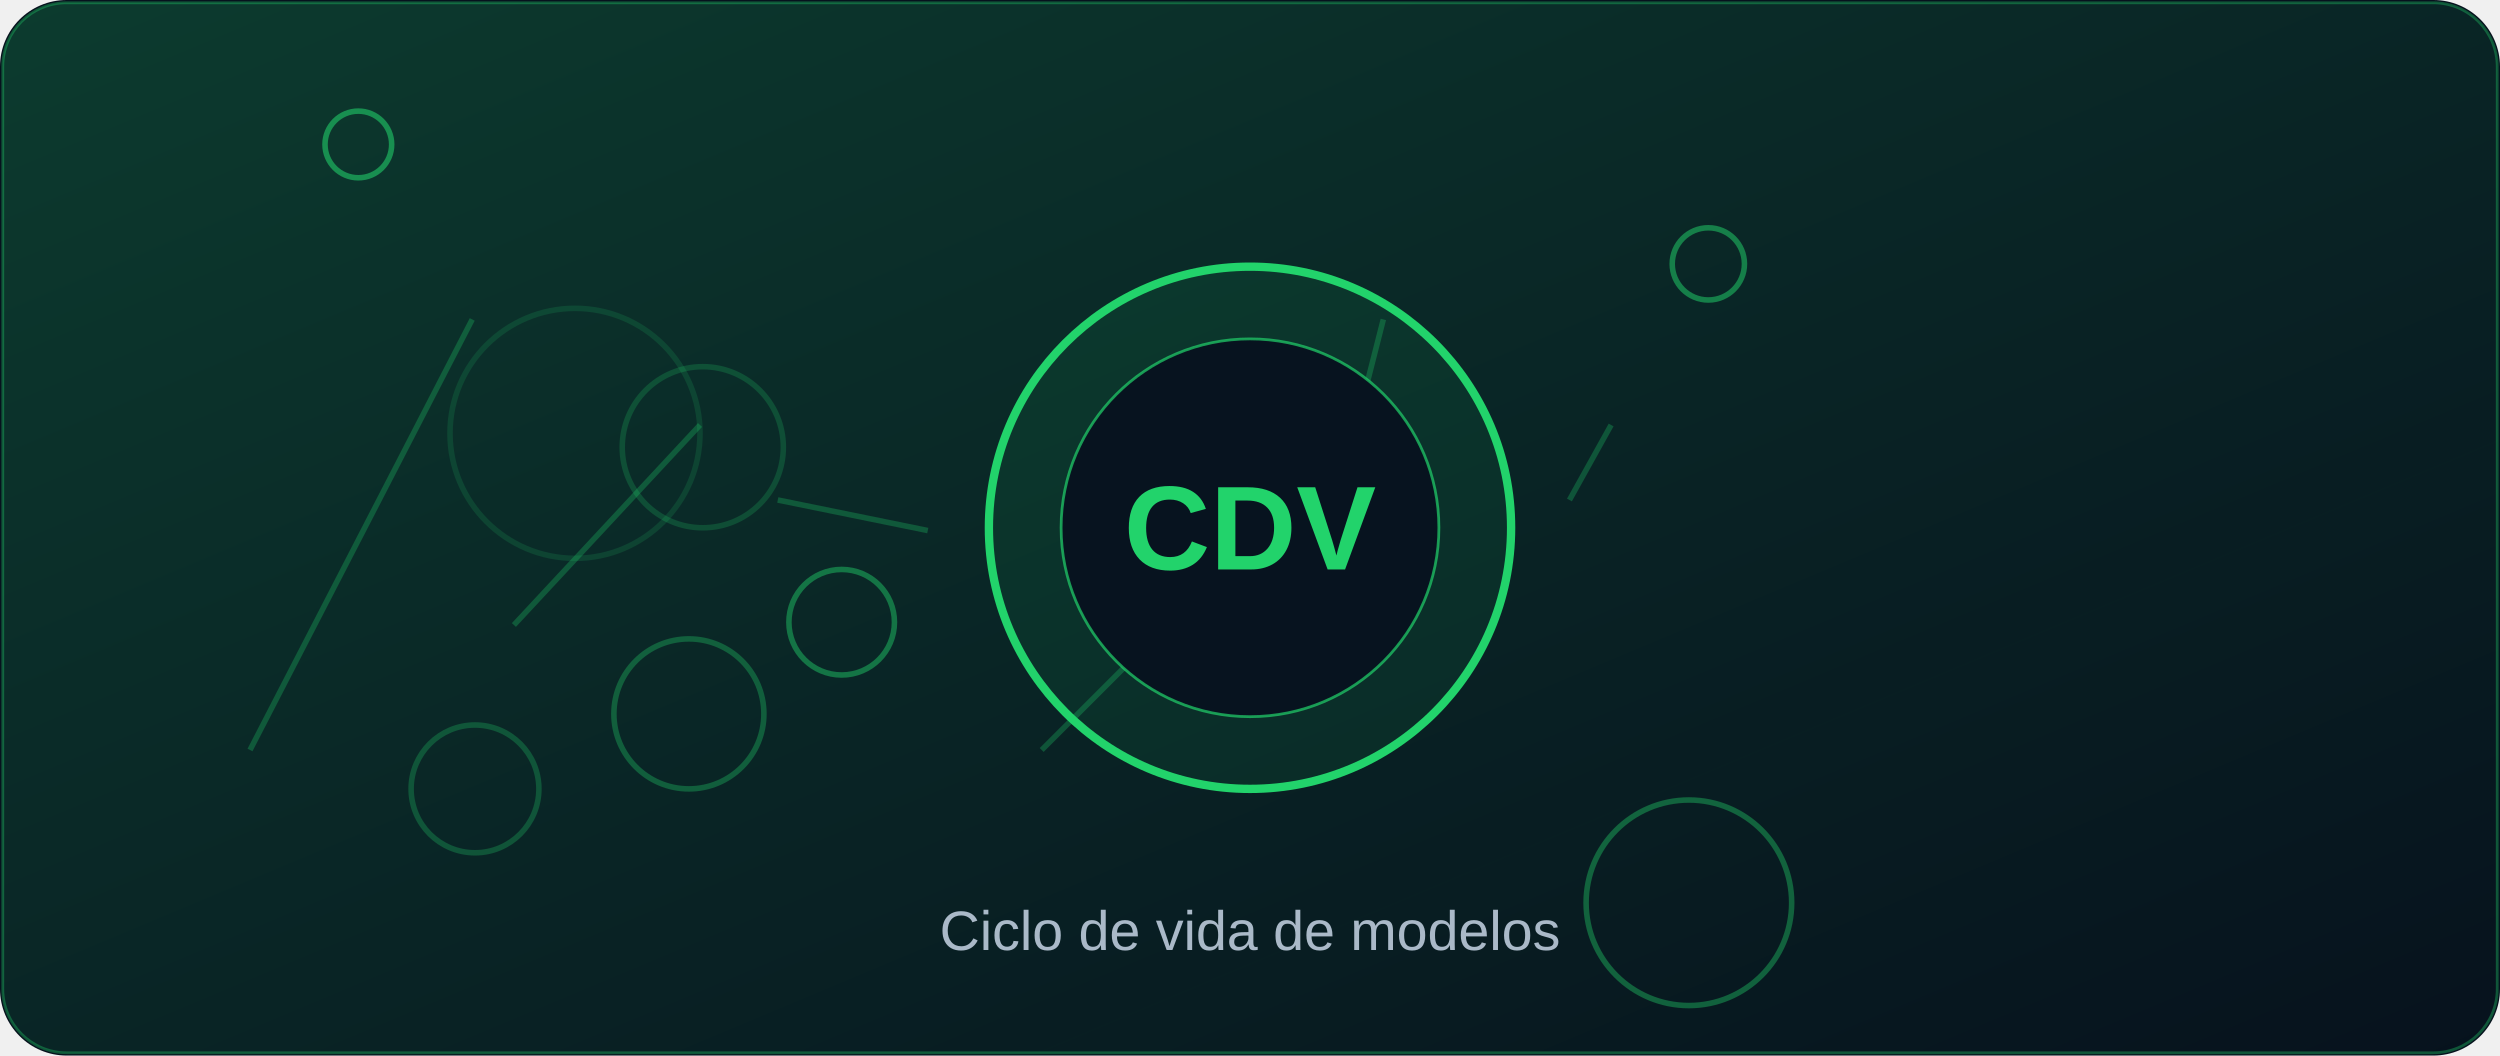
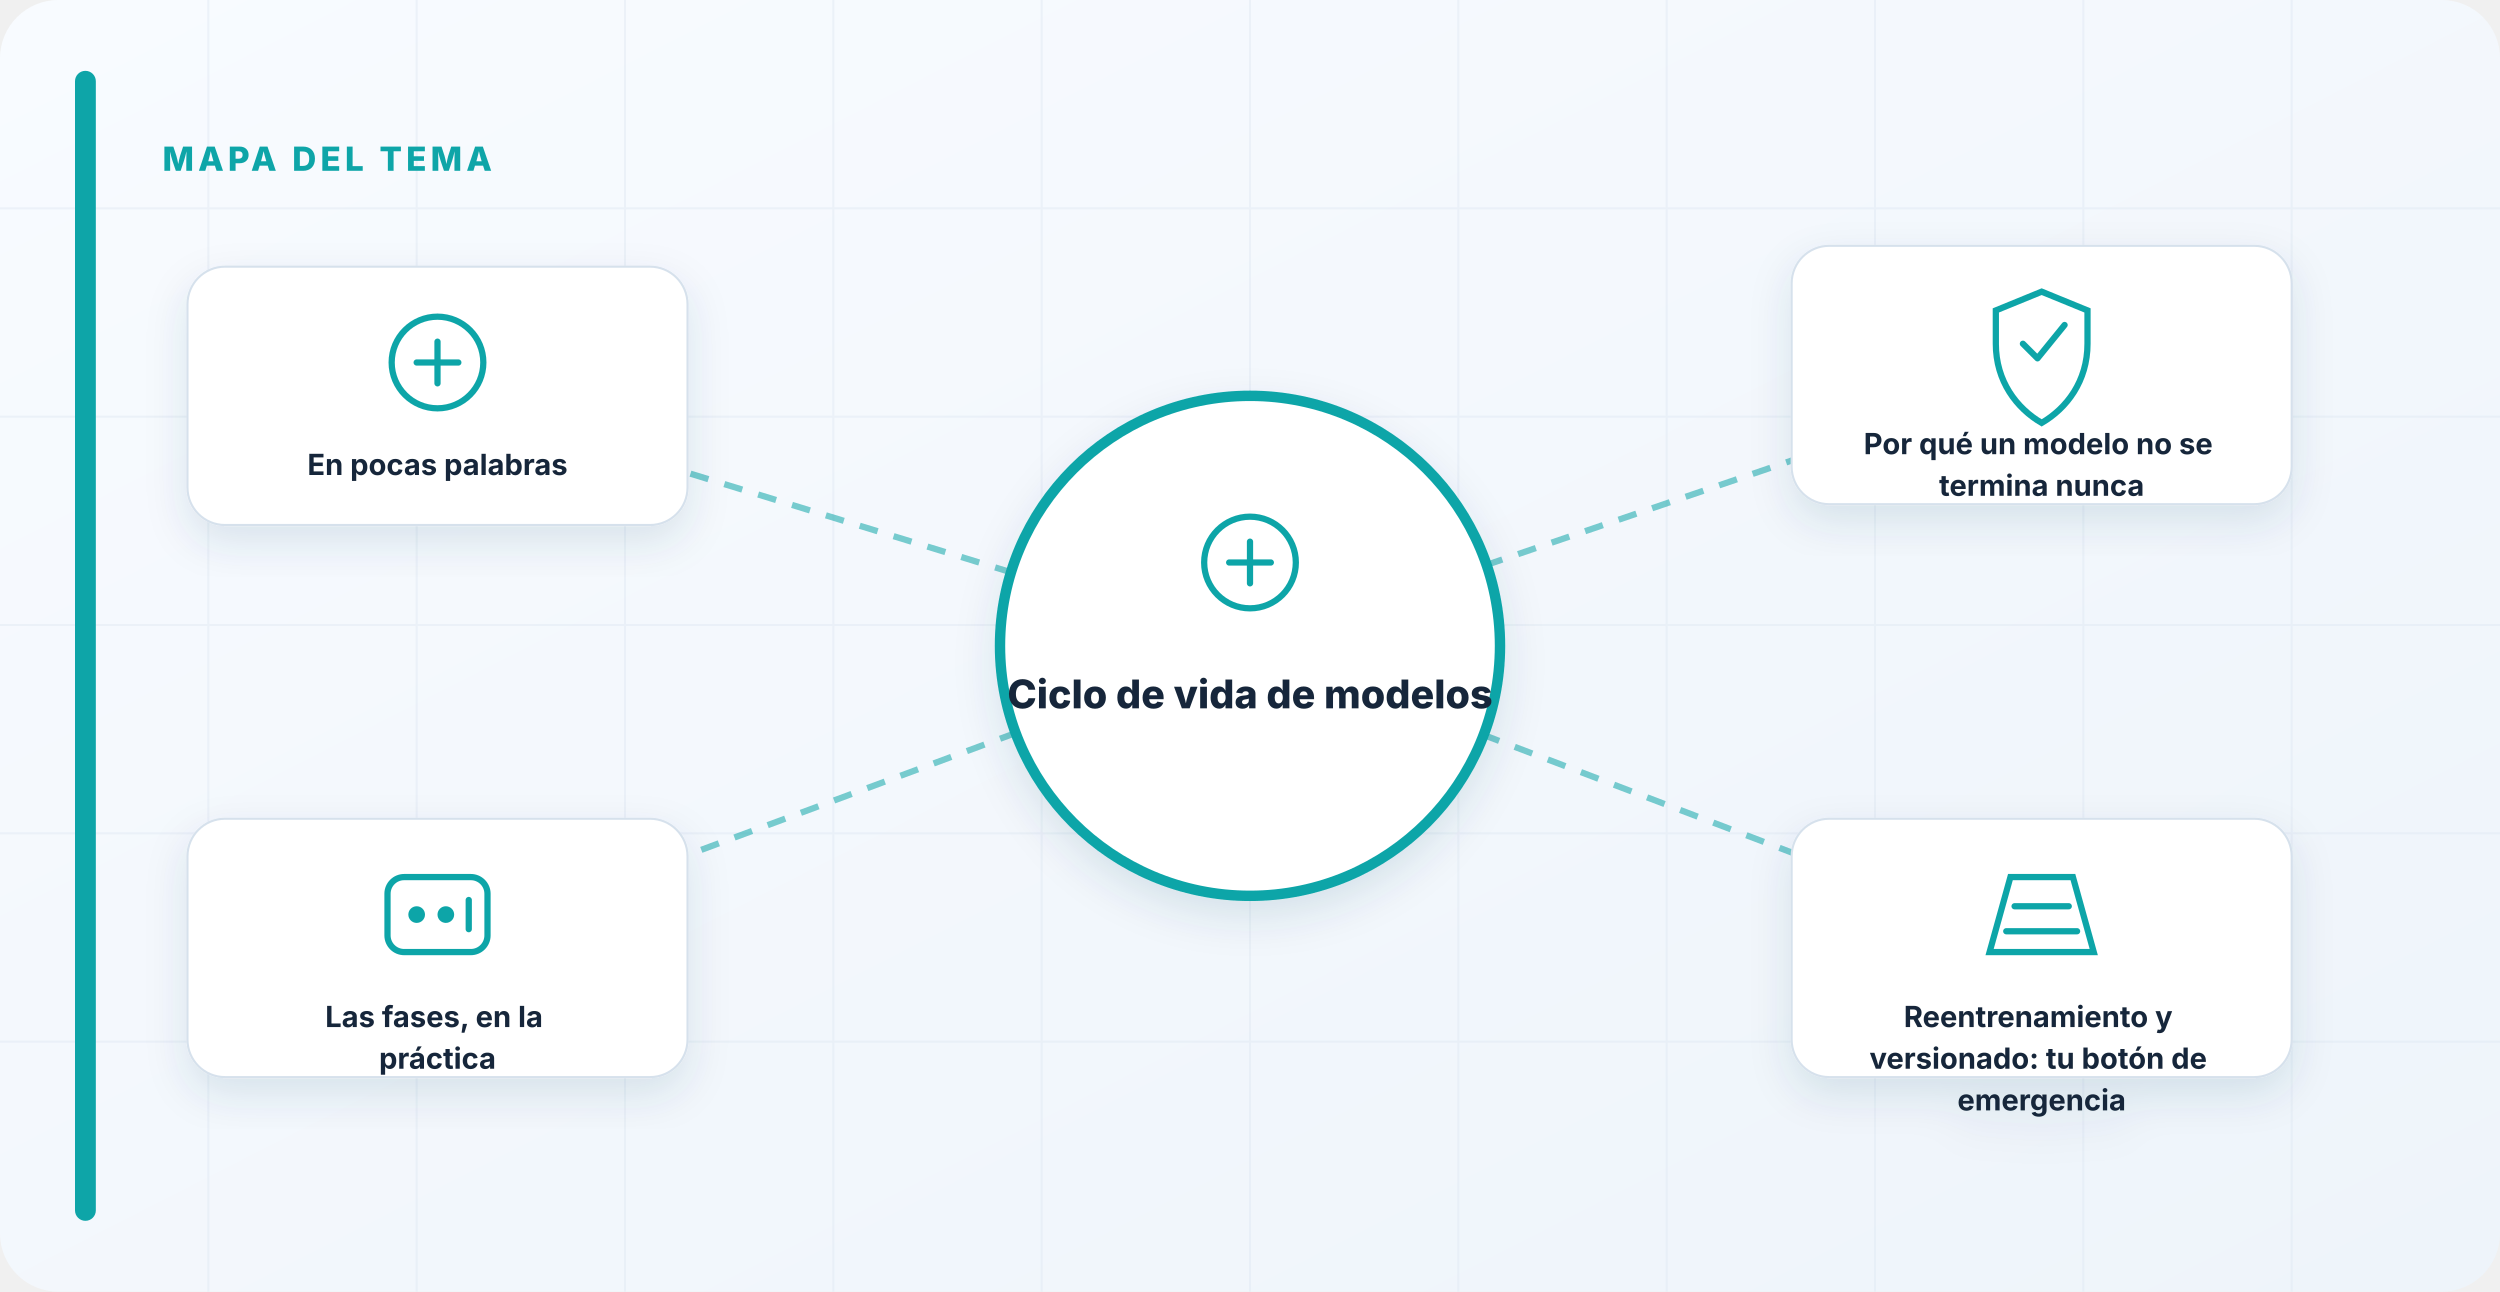
- <svg xmlns="http://www.w3.org/2000/svg" viewBox="0 0 900 380" role="img" aria-label="Diagrama de Ciclo de vida de modelos">
+ <svg xmlns="http://www.w3.org/2000/svg" width="1200" height="620" viewBox="0 0 1200 620" role="img" aria-labelledby="t d">
  <defs>
-     <linearGradient id="g" x1="0" y1="0" x2="1" y2="1">
-       <stop stop-color="#22d36b" stop-opacity=".22" />
-       <stop offset="1" stop-color="#07131f" stop-opacity=".2" />
+     <linearGradient id="bg" x1="0" y1="0" x2="1" y2="1">
+       <stop stop-color="#F8FBFF" />
+       <stop offset="1" stop-color="#EEF4FA" />
    </linearGradient>
-     <filter id="gl">
-       <feGaussianBlur stdDeviation="8" />
+     <filter id="s" x="-20%" y="-20%" width="140%" height="140%">
+       <feDropShadow dx="0" dy="8" stdDeviation="10" flood-color="#284866" flood-opacity=".12" />
    </filter>
  </defs>
-   <rect width="900" height="380" rx="24" fill="#06111d" />
-   <rect x="1" y="1" width="898" height="378" rx="23" fill="url(#g)" stroke="#22d36b" stroke-opacity=".35" />
-   <path d="M 90 270 L 170 115" stroke="#22d36b" stroke-opacity=".28" stroke-width="2" />
-   <path d="M 185 225 L 252 153" stroke="#22d36b" stroke-opacity=".28" stroke-width="2" />
-   <path d="M 280 180 L 334 191" stroke="#22d36b" stroke-opacity=".28" stroke-width="2" />
-   <path d="M 375 270 L 416 229" stroke="#22d36b" stroke-opacity=".28" stroke-width="2" />
-   <path d="M 470 225 L 498 115" stroke="#22d36b" stroke-opacity=".28" stroke-width="2" />
-   <path d="M 565 180 L 580 153" stroke="#22d36b" stroke-opacity=".28" stroke-width="2" />
-   <circle cx="207" cy="156" r="45" fill="none" stroke="#22d36b" stroke-opacity="0.15" stroke-width="2" />
-   <circle cx="253" cy="161" r="29" fill="none" stroke="#22d36b" stroke-opacity="0.21" stroke-width="2" />
-   <circle cx="171" cy="284" r="23" fill="none" stroke="#22d36b" stroke-opacity="0.27" stroke-width="2" />
-   <circle cx="248" cy="257" r="27" fill="none" stroke="#22d36b" stroke-opacity="0.33" stroke-width="2" />
-   <circle cx="608" cy="325" r="37" fill="none" stroke="#22d36b" stroke-opacity="0.39" stroke-width="2" />
-   <circle cx="303" cy="224" r="19" fill="none" stroke="#22d36b" stroke-opacity="0.45" stroke-width="2" />
-   <circle cx="615" cy="95" r="13" fill="none" stroke="#22d36b" stroke-opacity="0.51" stroke-width="2" />
-   <circle cx="129" cy="52" r="12" fill="none" stroke="#22d36b" stroke-opacity="0.57" stroke-width="2" />
-   <circle cx="450" cy="190" r="94" fill="#22d36b" fill-opacity=".08" stroke="#22d36b" stroke-width="3" />
-   <circle cx="450" cy="190" r="68" fill="#07131f" stroke="#22d36b" stroke-opacity=".7" />
-   <text x="450" y="205" text-anchor="middle" fill="#22d36b" font-size="43" font-family="Arial" font-weight="700">CDV</text>
-   <text x="450" y="342" text-anchor="middle" fill="#aab9c8" font-size="20" font-family="Arial">Ciclo de vida de modelos</text>
+   <rect width="1200" height="620" rx="28" fill="url(#bg)" />
+   <path d="M0 100H1200M0 200H1200M0 300H1200M0 400H1200M0 500H1200M100 0V620M200 0V620M300 0V620M400 0V620M500 0V620M600 0V620M700 0V620M800 0V620M900 0V620M1000 0V620M1100 0V620" stroke="#DDE7F1" stroke-width="1" opacity=".45" />
+   <rect x="36" y="34" width="10" height="552" rx="5" fill="#0EA5A8" />
+   <path d="M600 310L210 190" stroke="#0EA5A8" stroke-width="3" stroke-dasharray="9 8" opacity=".55" />
+   <path d="M600 310L980 180" stroke="#0EA5A8" stroke-width="3" stroke-dasharray="9 8" opacity=".55" />
+   <path d="M600 310L210 455" stroke="#0EA5A8" stroke-width="3" stroke-dasharray="9 8" opacity=".55" />
+   <path d="M600 310L980 455" stroke="#0EA5A8" stroke-width="3" stroke-dasharray="9 8" opacity=".55" />
+   <g filter="url(#s)">
+     <rect x="90" y="128" width="240" height="124" rx="18" fill="#fff" stroke="#D6E1EC" />
+     <circle cx="210" cy="174" r="22" fill="none" stroke="#0EA5A8" stroke-width="3" />
+     <path d="M200 174h20M210 164v20" stroke="#0EA5A8" stroke-width="3" stroke-linecap="round" />
+     <text x="210" y="228" text-anchor="middle" font-family="Inter,Segoe UI,Arial" font-size="14" font-weight="700" fill="#18283A">
+       <tspan x="210" dy="0">En pocas palabras</tspan>
+     </text>
+   </g>
+   <g filter="url(#s)">
+     <rect x="860" y="118" width="240" height="124" rx="18" fill="#fff" stroke="#D6E1EC" />
+     <path d="M980 140l22 9v16c0 18-10 31-22 38-12-7-22-20-22-38v-16l22-9z" fill="none" stroke="#0EA5A8" stroke-width="3" />
+     <path d="M971 165l7 7 13-16" fill="none" stroke="#0EA5A8" stroke-width="3" stroke-linecap="round" stroke-linejoin="round" />
+     <text x="980" y="218" text-anchor="middle" font-family="Inter,Segoe UI,Arial" font-size="14" font-weight="700" fill="#18283A">
+       <tspan x="980" dy="0">Por qué un modelo no se</tspan>
+       <tspan x="980" dy="20">termina nunca</tspan>
+     </text>
+   </g>
+   <g filter="url(#s)">
+     <rect x="90" y="393" width="240" height="124" rx="18" fill="#fff" stroke="#D6E1EC" />
+     <rect x="186" y="421" width="48" height="36" rx="8" fill="none" stroke="#0EA5A8" stroke-width="3" />
+     <circle cx="200" cy="439" r="4" fill="#0EA5A8" />
+     <circle cx="214" cy="439" r="4" fill="#0EA5A8" />
+     <path d="M225 432v14" stroke="#0EA5A8" stroke-width="3" stroke-linecap="round" />
+     <text x="210" y="493" text-anchor="middle" font-family="Inter,Segoe UI,Arial" font-size="14" font-weight="700" fill="#18283A">
+       <tspan x="210" dy="0">Las fases, en la</tspan>
+       <tspan x="210" dy="20">práctica</tspan>
+     </text>
+   </g>
+   <g filter="url(#s)">
+     <rect x="860" y="393" width="240" height="124" rx="18" fill="#fff" stroke="#D6E1EC" />
+     <path d="M955 457l10-36h30l10 36z" fill="none" stroke="#0EA5A8" stroke-width="3" />
+     <path d="M967 435h26M963 447h34" stroke="#0EA5A8" stroke-width="3" stroke-linecap="round" />
+     <text x="980" y="493" text-anchor="middle" font-family="Inter,Segoe UI,Arial" font-size="14" font-weight="700" fill="#18283A">
+       <tspan x="980" dy="0">Reentrenamiento y</tspan>
+       <tspan x="980" dy="20">versionado: tu botón de</tspan>
+       <tspan x="980" dy="20">emergencia</tspan>
+     </text>
+   </g>
+   <g filter="url(#s)">
+     <circle cx="600" cy="310" r="120" fill="#fff" stroke="#0EA5A8" stroke-width="5" />
+     <circle cx="600" cy="270" r="22" fill="none" stroke="#0EA5A8" stroke-width="3" />
+     <path d="M590 270h20M600 260v20" stroke="#0EA5A8" stroke-width="3" stroke-linecap="round" />
+     <text x="600" y="340" text-anchor="middle" font-family="Inter,Segoe UI,Arial" font-size="19" font-weight="800" fill="#18283A">
+       <tspan x="600" dy="0">Ciclo de vida de modelos</tspan>
+     </text>
+   </g>
+   <text x="78" y="82" font-family="Inter,Segoe UI,Arial" font-size="16" font-weight="800" fill="#0EA5A8" letter-spacing="2">MAPA DEL TEMA</text>
</svg>
